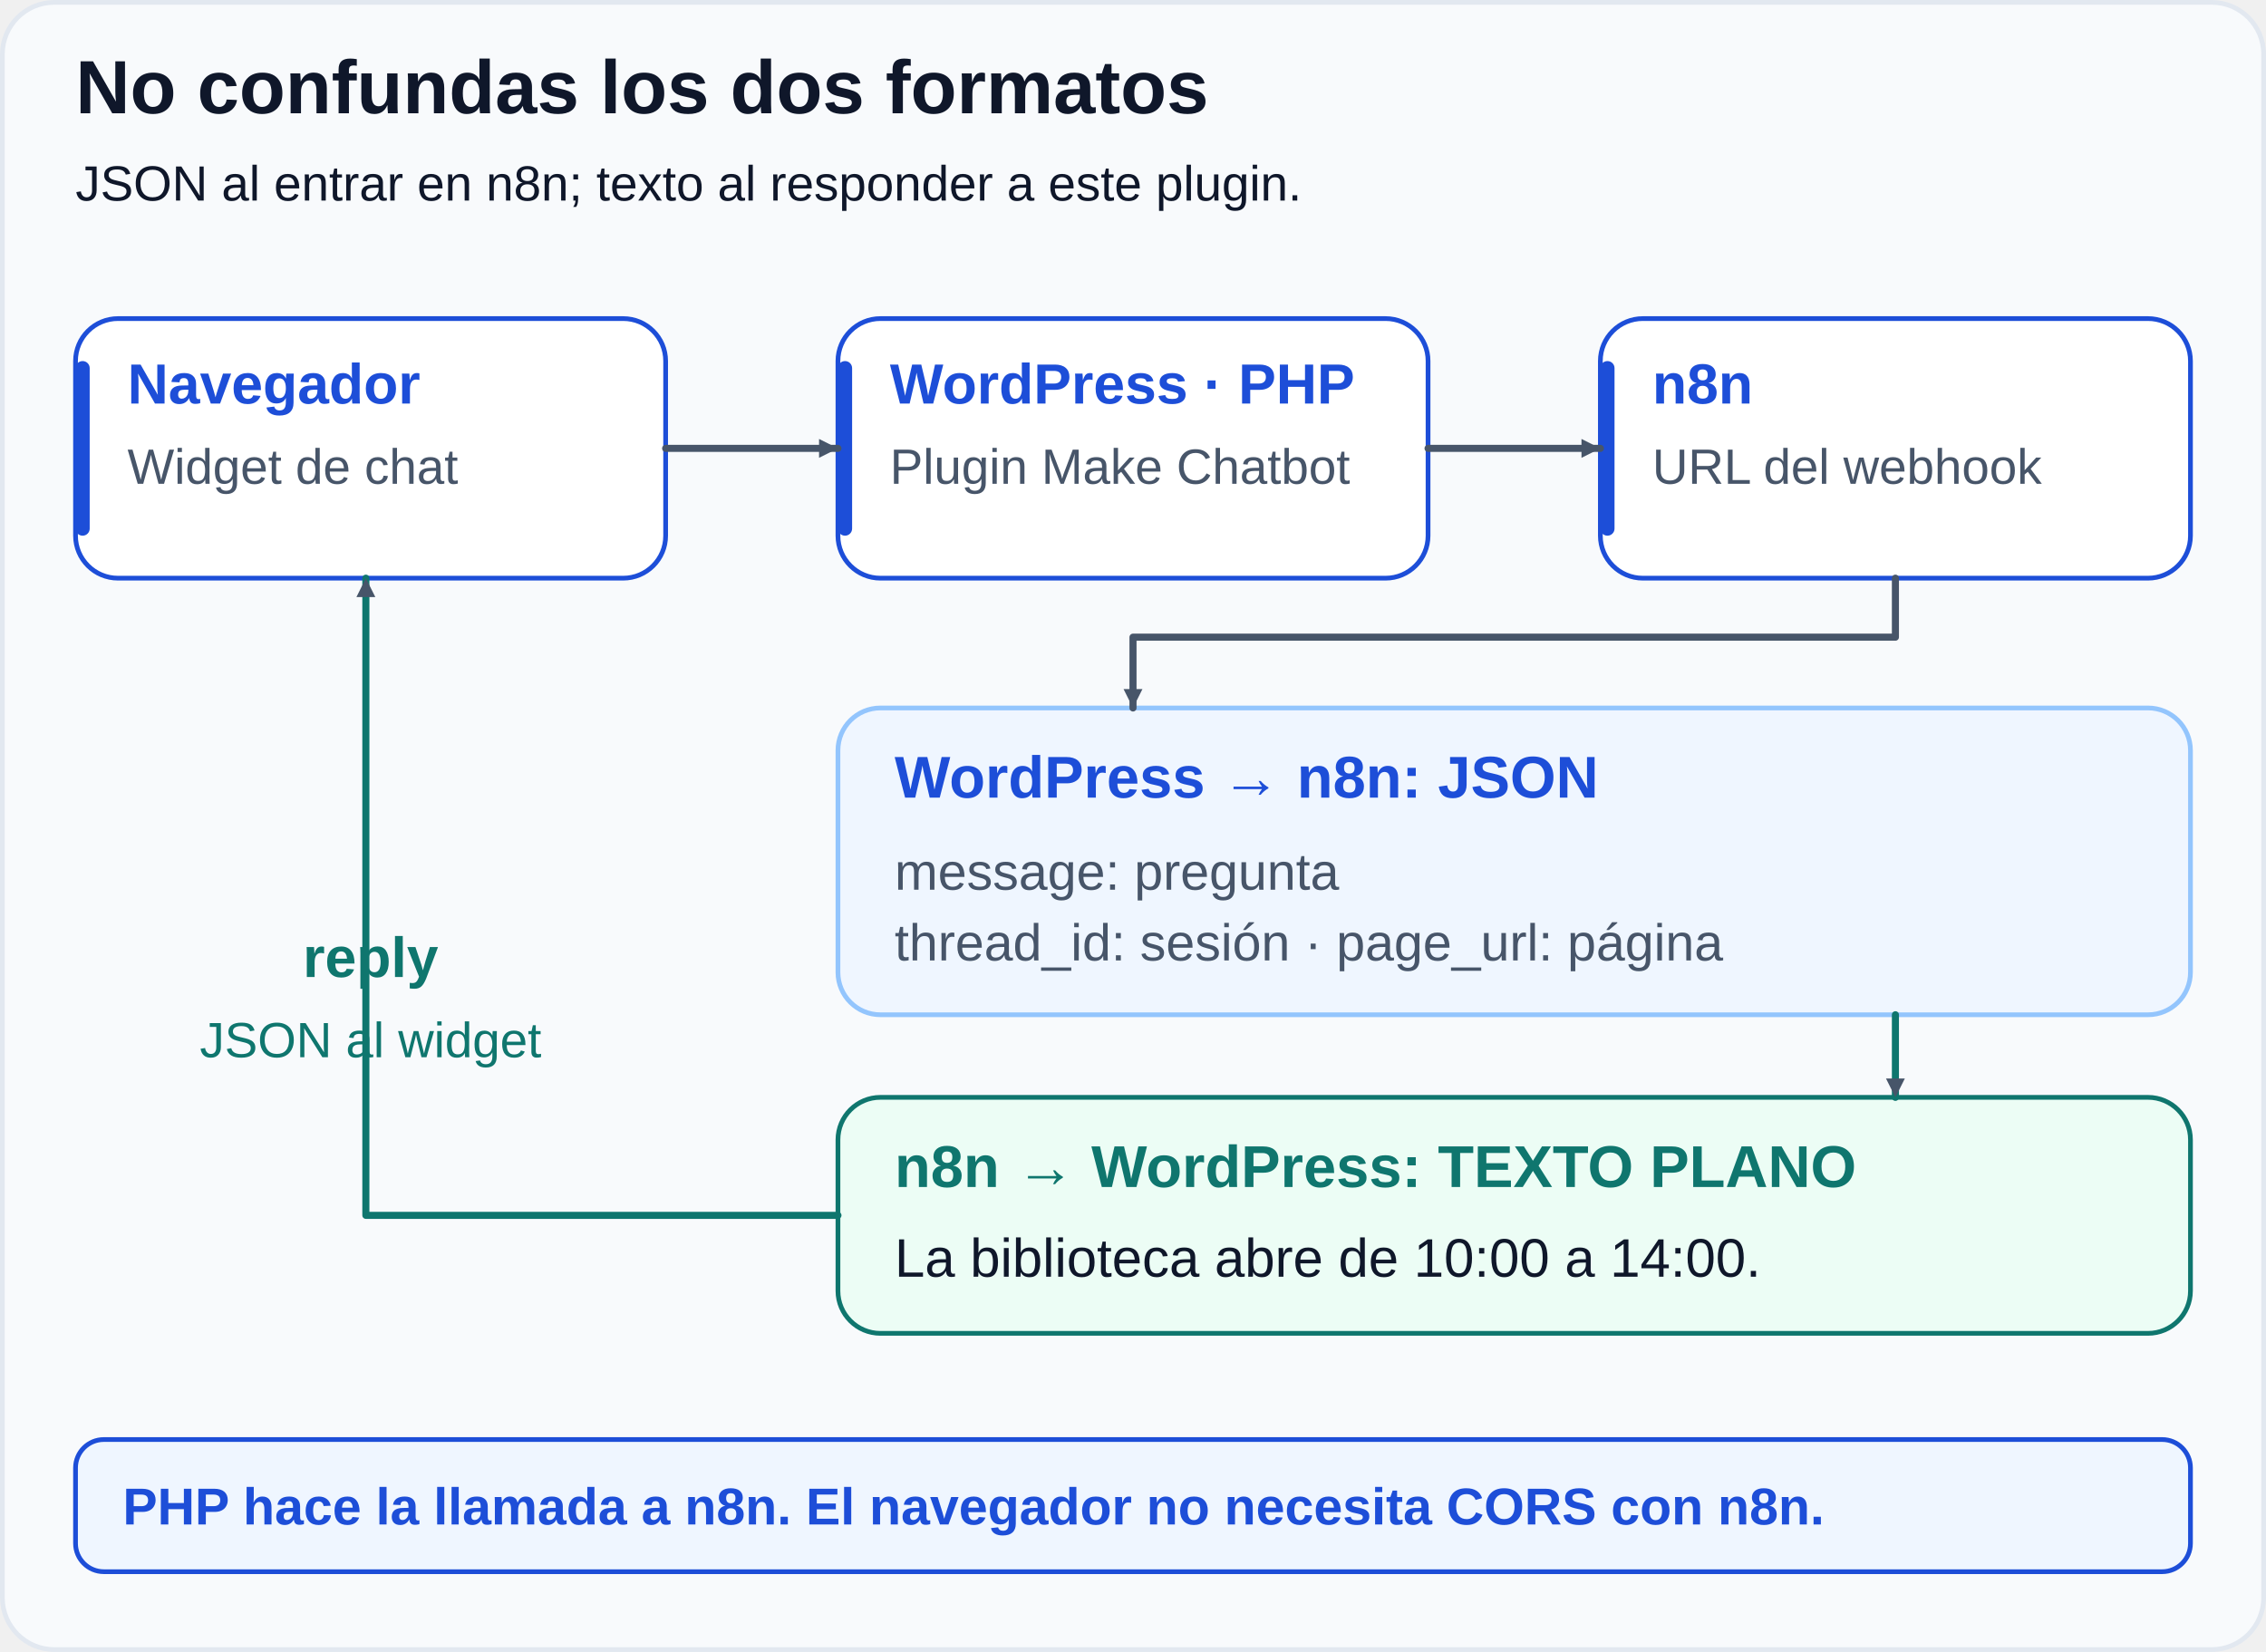
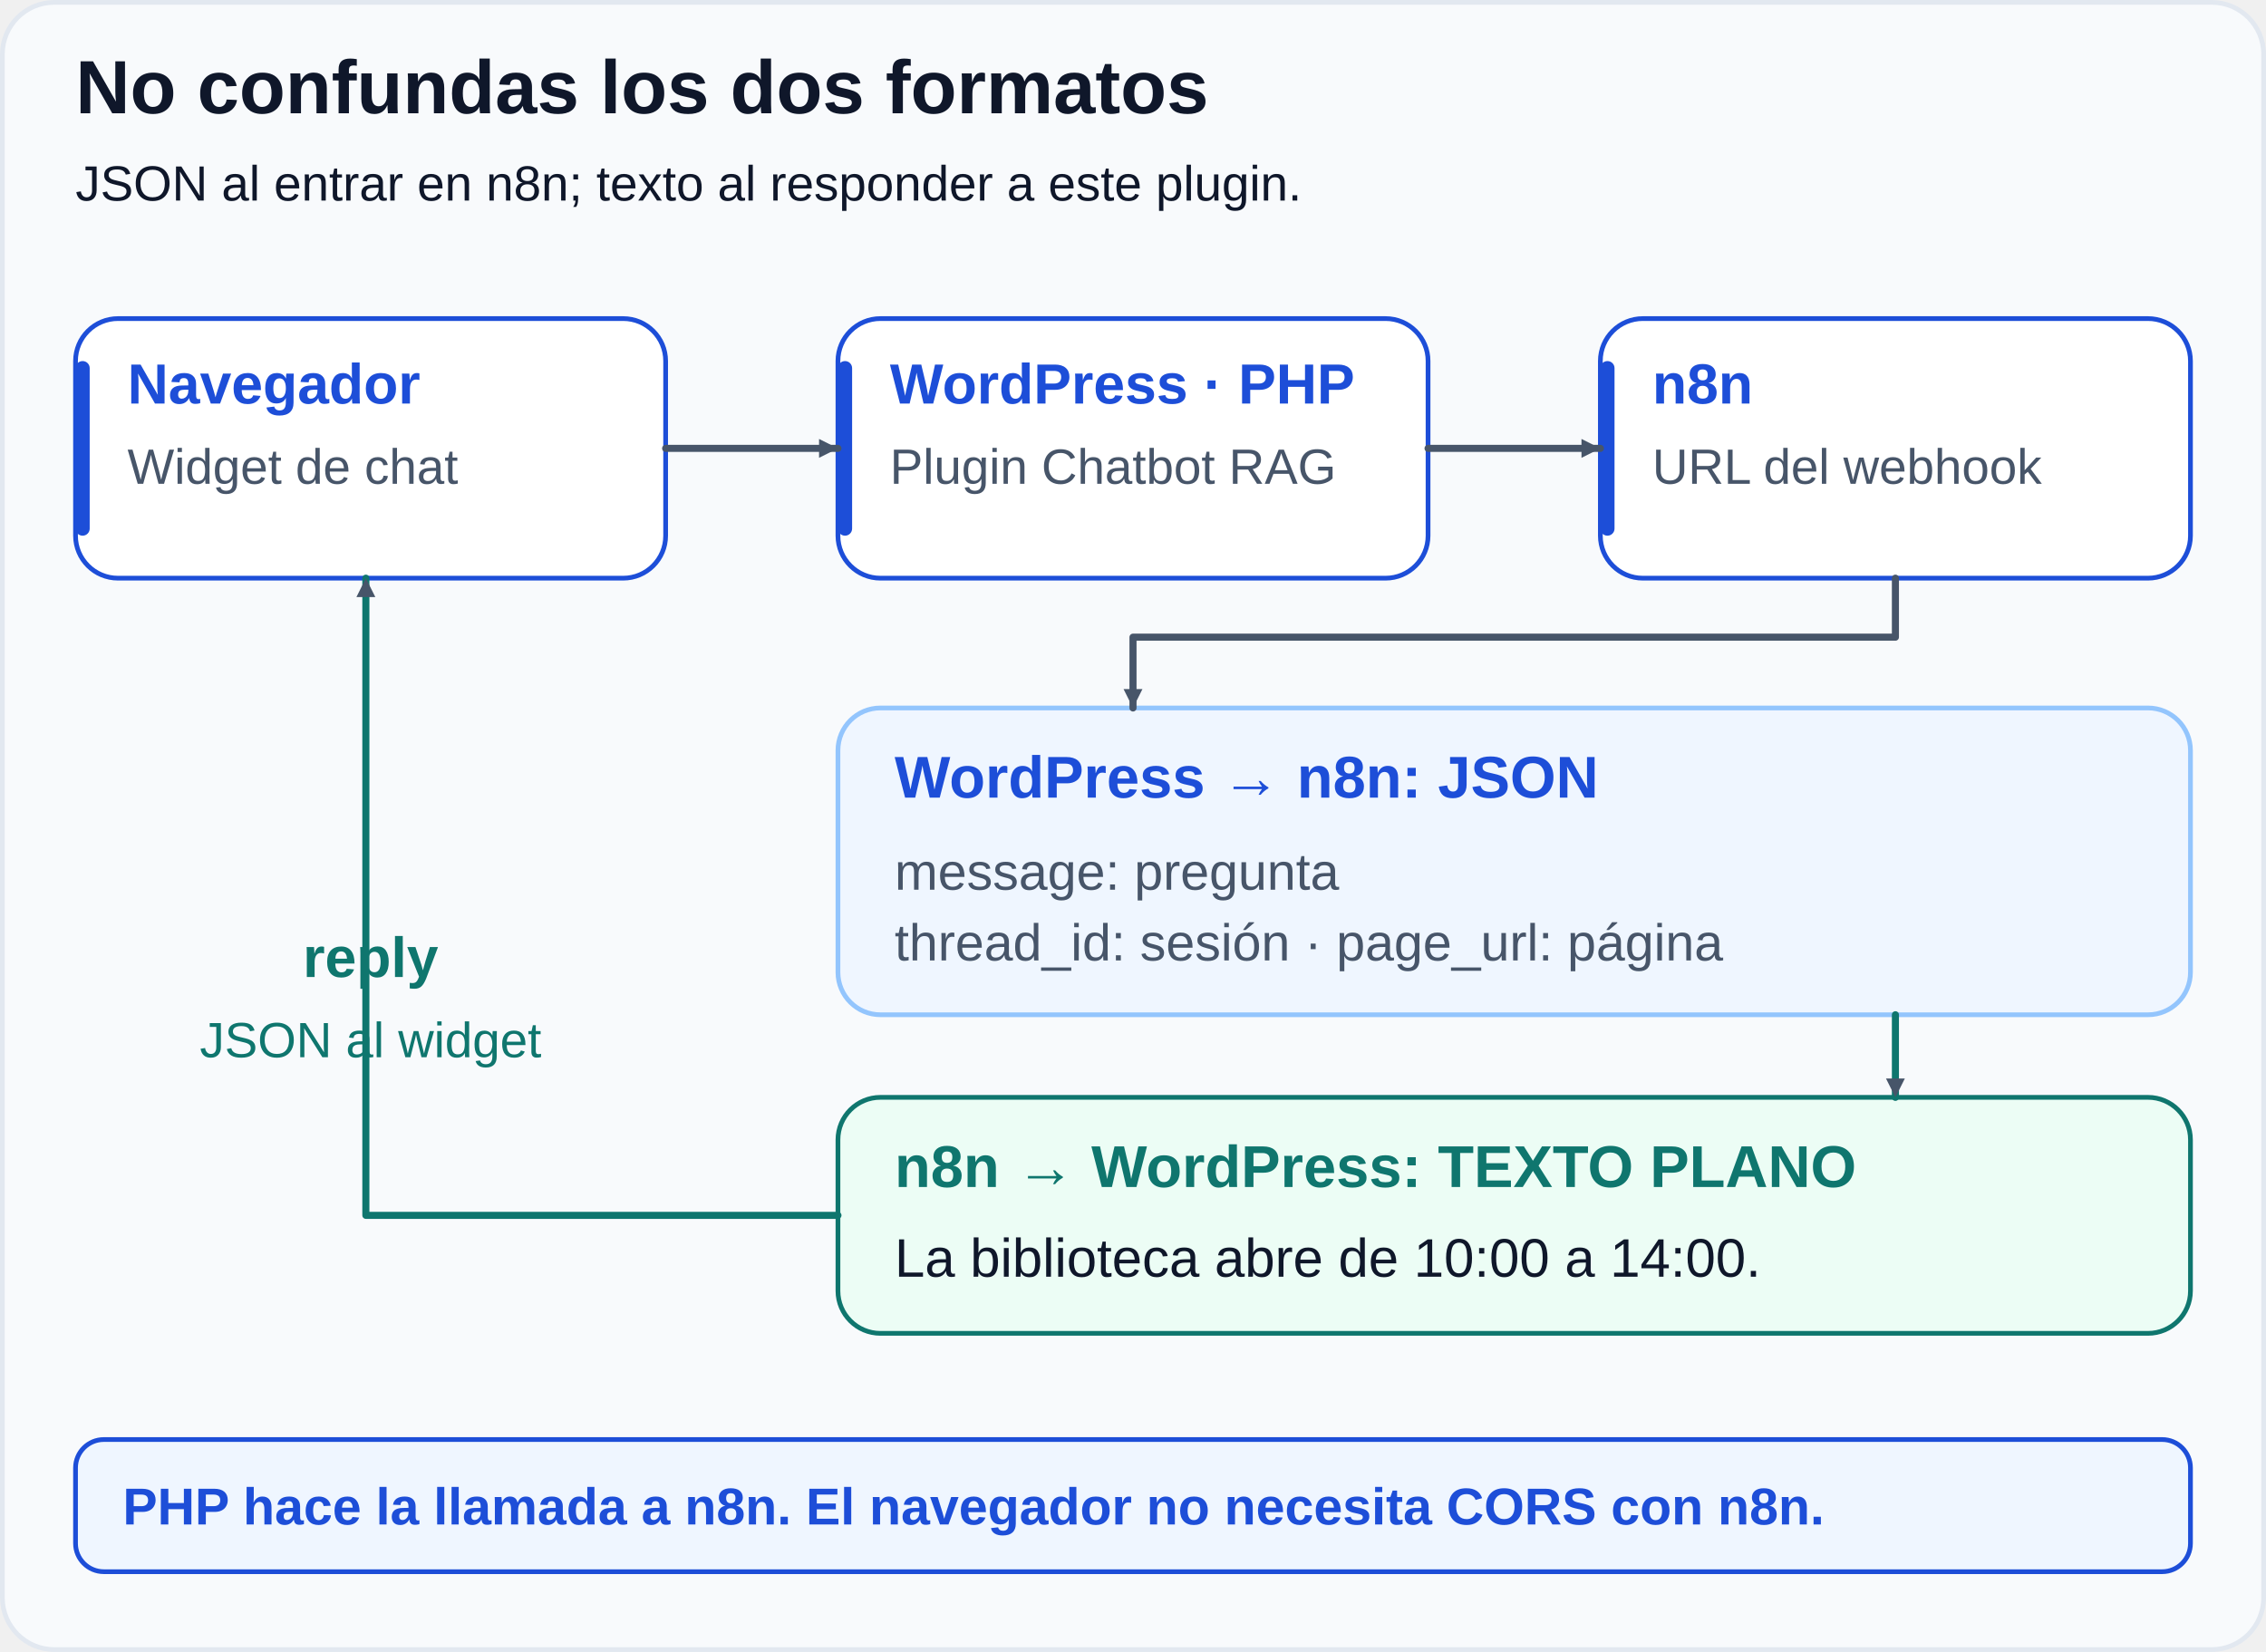
<svg xmlns="http://www.w3.org/2000/svg" viewBox="0 0 960 700" width="960" height="700" role="img" aria-labelledby="title desc">
  <defs>
    <marker id="arrow" markerWidth="10" markerHeight="10" refX="8" refY="4" orient="auto" markerUnits="userSpaceOnUse">
      <path d="M0,0 L8,4 L0,8 Z" fill="#475569" />
    </marker>
  </defs>
  <rect x="1" y="1" width="958" height="698" rx="22" fill="#f8fafc" stroke="#e2e8f0" stroke-width="2" />
  <text x="32" y="48" font-family="Segoe UI, Arial, sans-serif" font-size="32" fill="#0f172a" font-weight="700" text-anchor="start">No confundas los dos formatos</text>
  <text x="32" y="85" font-family="Segoe UI, Arial, sans-serif" font-size="21" fill="#0f172a" font-weight="400" text-anchor="start">JSON al entrar en n8n; texto al responder a este plugin.</text>
  <rect x="32" y="135" width="250" height="110" rx="18" fill="#fff" stroke="#1d4ed8" stroke-width="2" />
  <rect x="32" y="153" width="6" height="74" rx="3" fill="#1d4ed8" />
  <text x="54" y="171" font-family="Segoe UI, Arial, sans-serif" font-size="24" fill="#1d4ed8" font-weight="700" text-anchor="start">Navegador</text>
  <text x="54" y="205" font-family="Segoe UI, Arial, sans-serif" font-size="21" fill="#475569" font-weight="400" text-anchor="start">Widget de chat</text>
  <rect x="355" y="135" width="250" height="110" rx="18" fill="#fff" stroke="#1d4ed8" stroke-width="2" />
  <rect x="355" y="153" width="6" height="74" rx="3" fill="#1d4ed8" />
  <text x="377" y="171" font-family="Segoe UI, Arial, sans-serif" font-size="24" fill="#1d4ed8" font-weight="700" text-anchor="start">WordPress · PHP</text>
-   <text x="377" y="205" font-family="Segoe UI, Arial, sans-serif" font-size="21" fill="#475569" font-weight="400" text-anchor="start">Plugin Make Chatbot</text>
+   <text x="377" y="205" font-family="Segoe UI, Arial, sans-serif" font-size="21" fill="#475569" font-weight="400" text-anchor="start">Plugin Chatbot RAG</text>
  <rect x="678" y="135" width="250" height="110" rx="18" fill="#fff" stroke="#1d4ed8" stroke-width="2" />
  <rect x="678" y="153" width="6" height="74" rx="3" fill="#1d4ed8" />
  <text x="700" y="171" font-family="Segoe UI, Arial, sans-serif" font-size="24" fill="#1d4ed8" font-weight="700" text-anchor="start">n8n</text>
  <text x="700" y="205" font-family="Segoe UI, Arial, sans-serif" font-size="21" fill="#475569" font-weight="400" text-anchor="start">URL del webhook</text>
  <path d="M282 190 H355" fill="none" stroke="#475569" stroke-width="3" stroke-linejoin="round" stroke-linecap="round" marker-end="url(#arrow)" />
  <path d="M605 190 H678" fill="none" stroke="#475569" stroke-width="3" stroke-linejoin="round" stroke-linecap="round" marker-end="url(#arrow)" />
  <rect x="355" y="300" width="573" height="130" rx="18" fill="#eff6ff" stroke="#93c5fd" stroke-width="2" />
  <text x="379" y="338" font-family="Segoe UI, Arial, sans-serif" font-size="25" fill="#1d4ed8" font-weight="700" text-anchor="start">WordPress → n8n: JSON</text>
  <text x="379" y="377" font-family="Segoe UI, Arial, sans-serif" font-size="22" fill="#475569" font-weight="400" text-anchor="start">message: pregunta</text>
  <text x="379" y="407" font-family="Segoe UI, Arial, sans-serif" font-size="22" fill="#475569" font-weight="400" text-anchor="start">thread_id: sesión   ·   page_url: página</text>
  <rect x="355" y="465" width="573" height="100" rx="18" fill="#ecfdf5" stroke="#0f766e" stroke-width="2" />
  <text x="379" y="503" font-family="Segoe UI, Arial, sans-serif" font-size="25" fill="#0f766e" font-weight="700" text-anchor="start">n8n → WordPress: TEXTO PLANO</text>
  <text x="379" y="541" font-family="Segoe UI, Arial, sans-serif" font-size="23" fill="#0f172a" font-weight="400" text-anchor="start">La biblioteca abre de 10:00 a 14:00.</text>
  <path d="M803 245 V270 H480 V300" fill="none" stroke="#475569" stroke-width="3" stroke-linejoin="round" stroke-linecap="round" marker-end="url(#arrow)" />
  <path d="M803 430 V465" fill="none" stroke="#0f766e" stroke-width="3" stroke-linejoin="round" stroke-linecap="round" marker-end="url(#arrow)" />
  <path d="M355 515 H155 V245" fill="none" stroke="#0f766e" stroke-width="3" stroke-linejoin="round" stroke-linecap="round" marker-end="url(#arrow)" />
  <text x="157" y="414" font-family="Segoe UI, Arial, sans-serif" font-size="24" fill="#0f766e" font-weight="700" text-anchor="middle">reply</text>
  <text x="157" y="448" font-family="Segoe UI, Arial, sans-serif" font-size="21" fill="#0f766e" font-weight="400" text-anchor="middle">JSON al widget</text>
  <rect x="32" y="610" width="896" height="56" rx="12" fill="#eff6ff" stroke="#1d4ed8" stroke-width="2" />
  <text x="52" y="646" font-family="Segoe UI, Arial, sans-serif" font-size="22" fill="#1d4ed8" font-weight="700" text-anchor="start">PHP hace la llamada a n8n. El navegador no necesita CORS con n8n.</text>
</svg>
